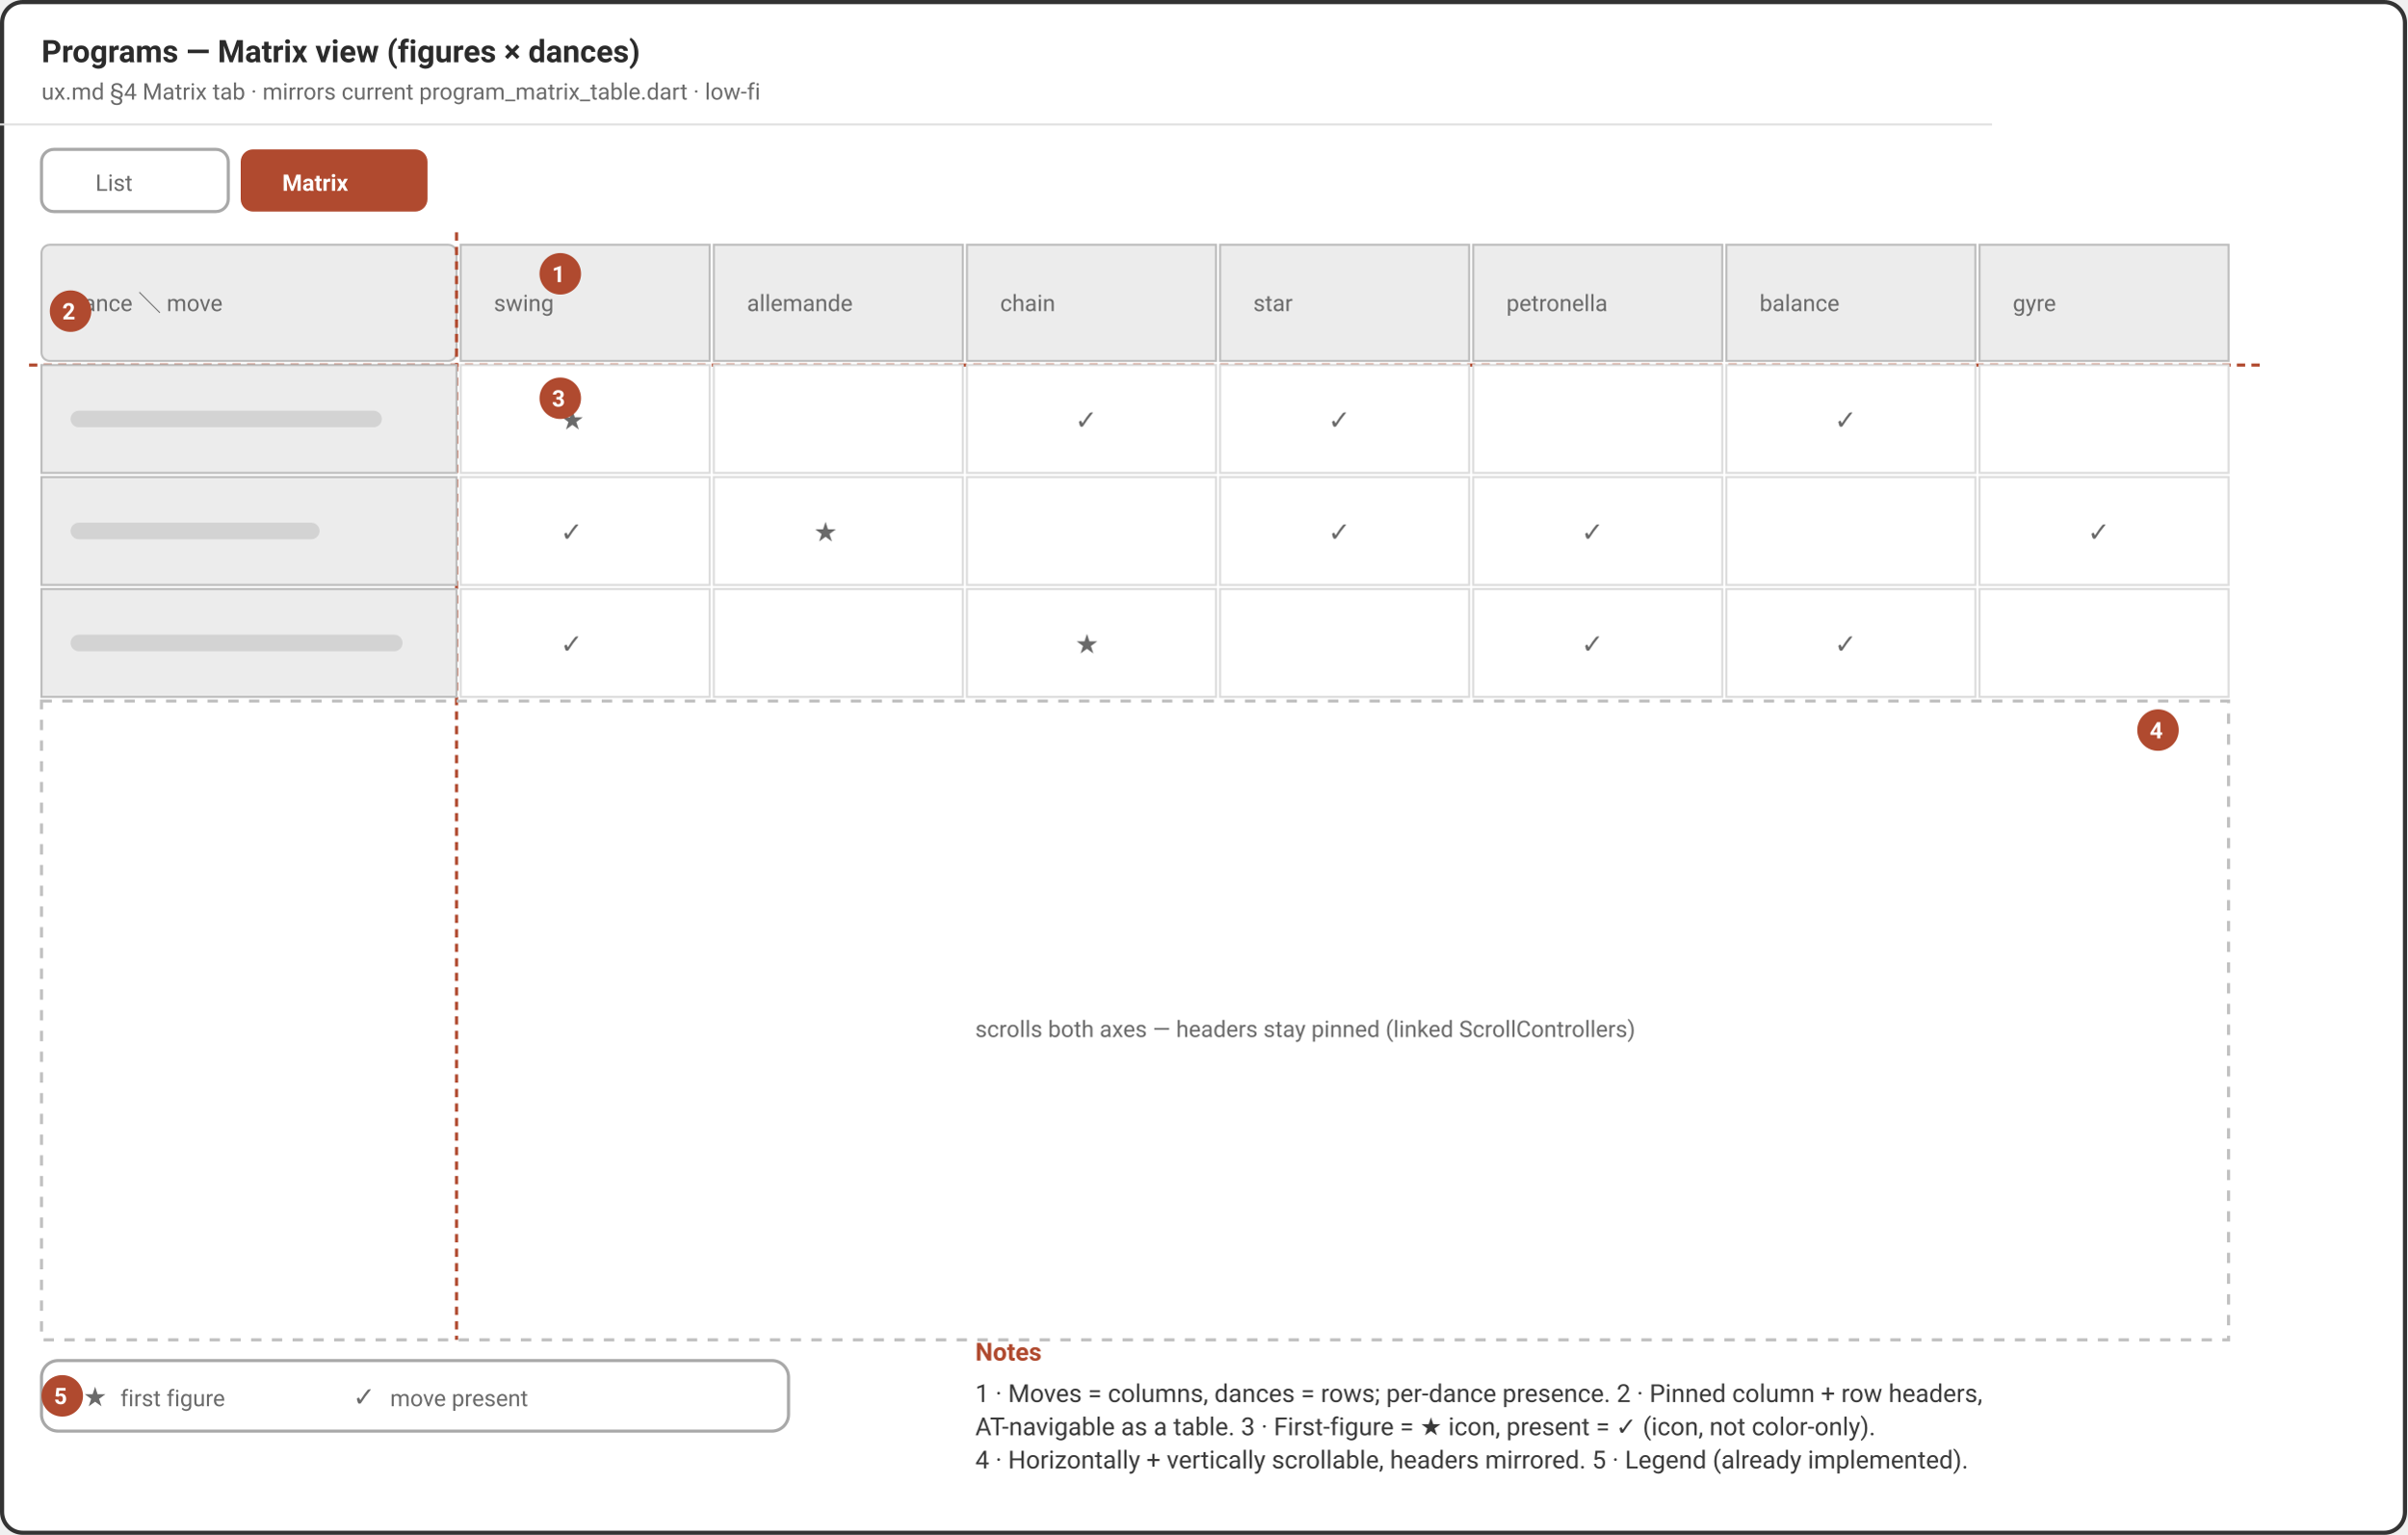
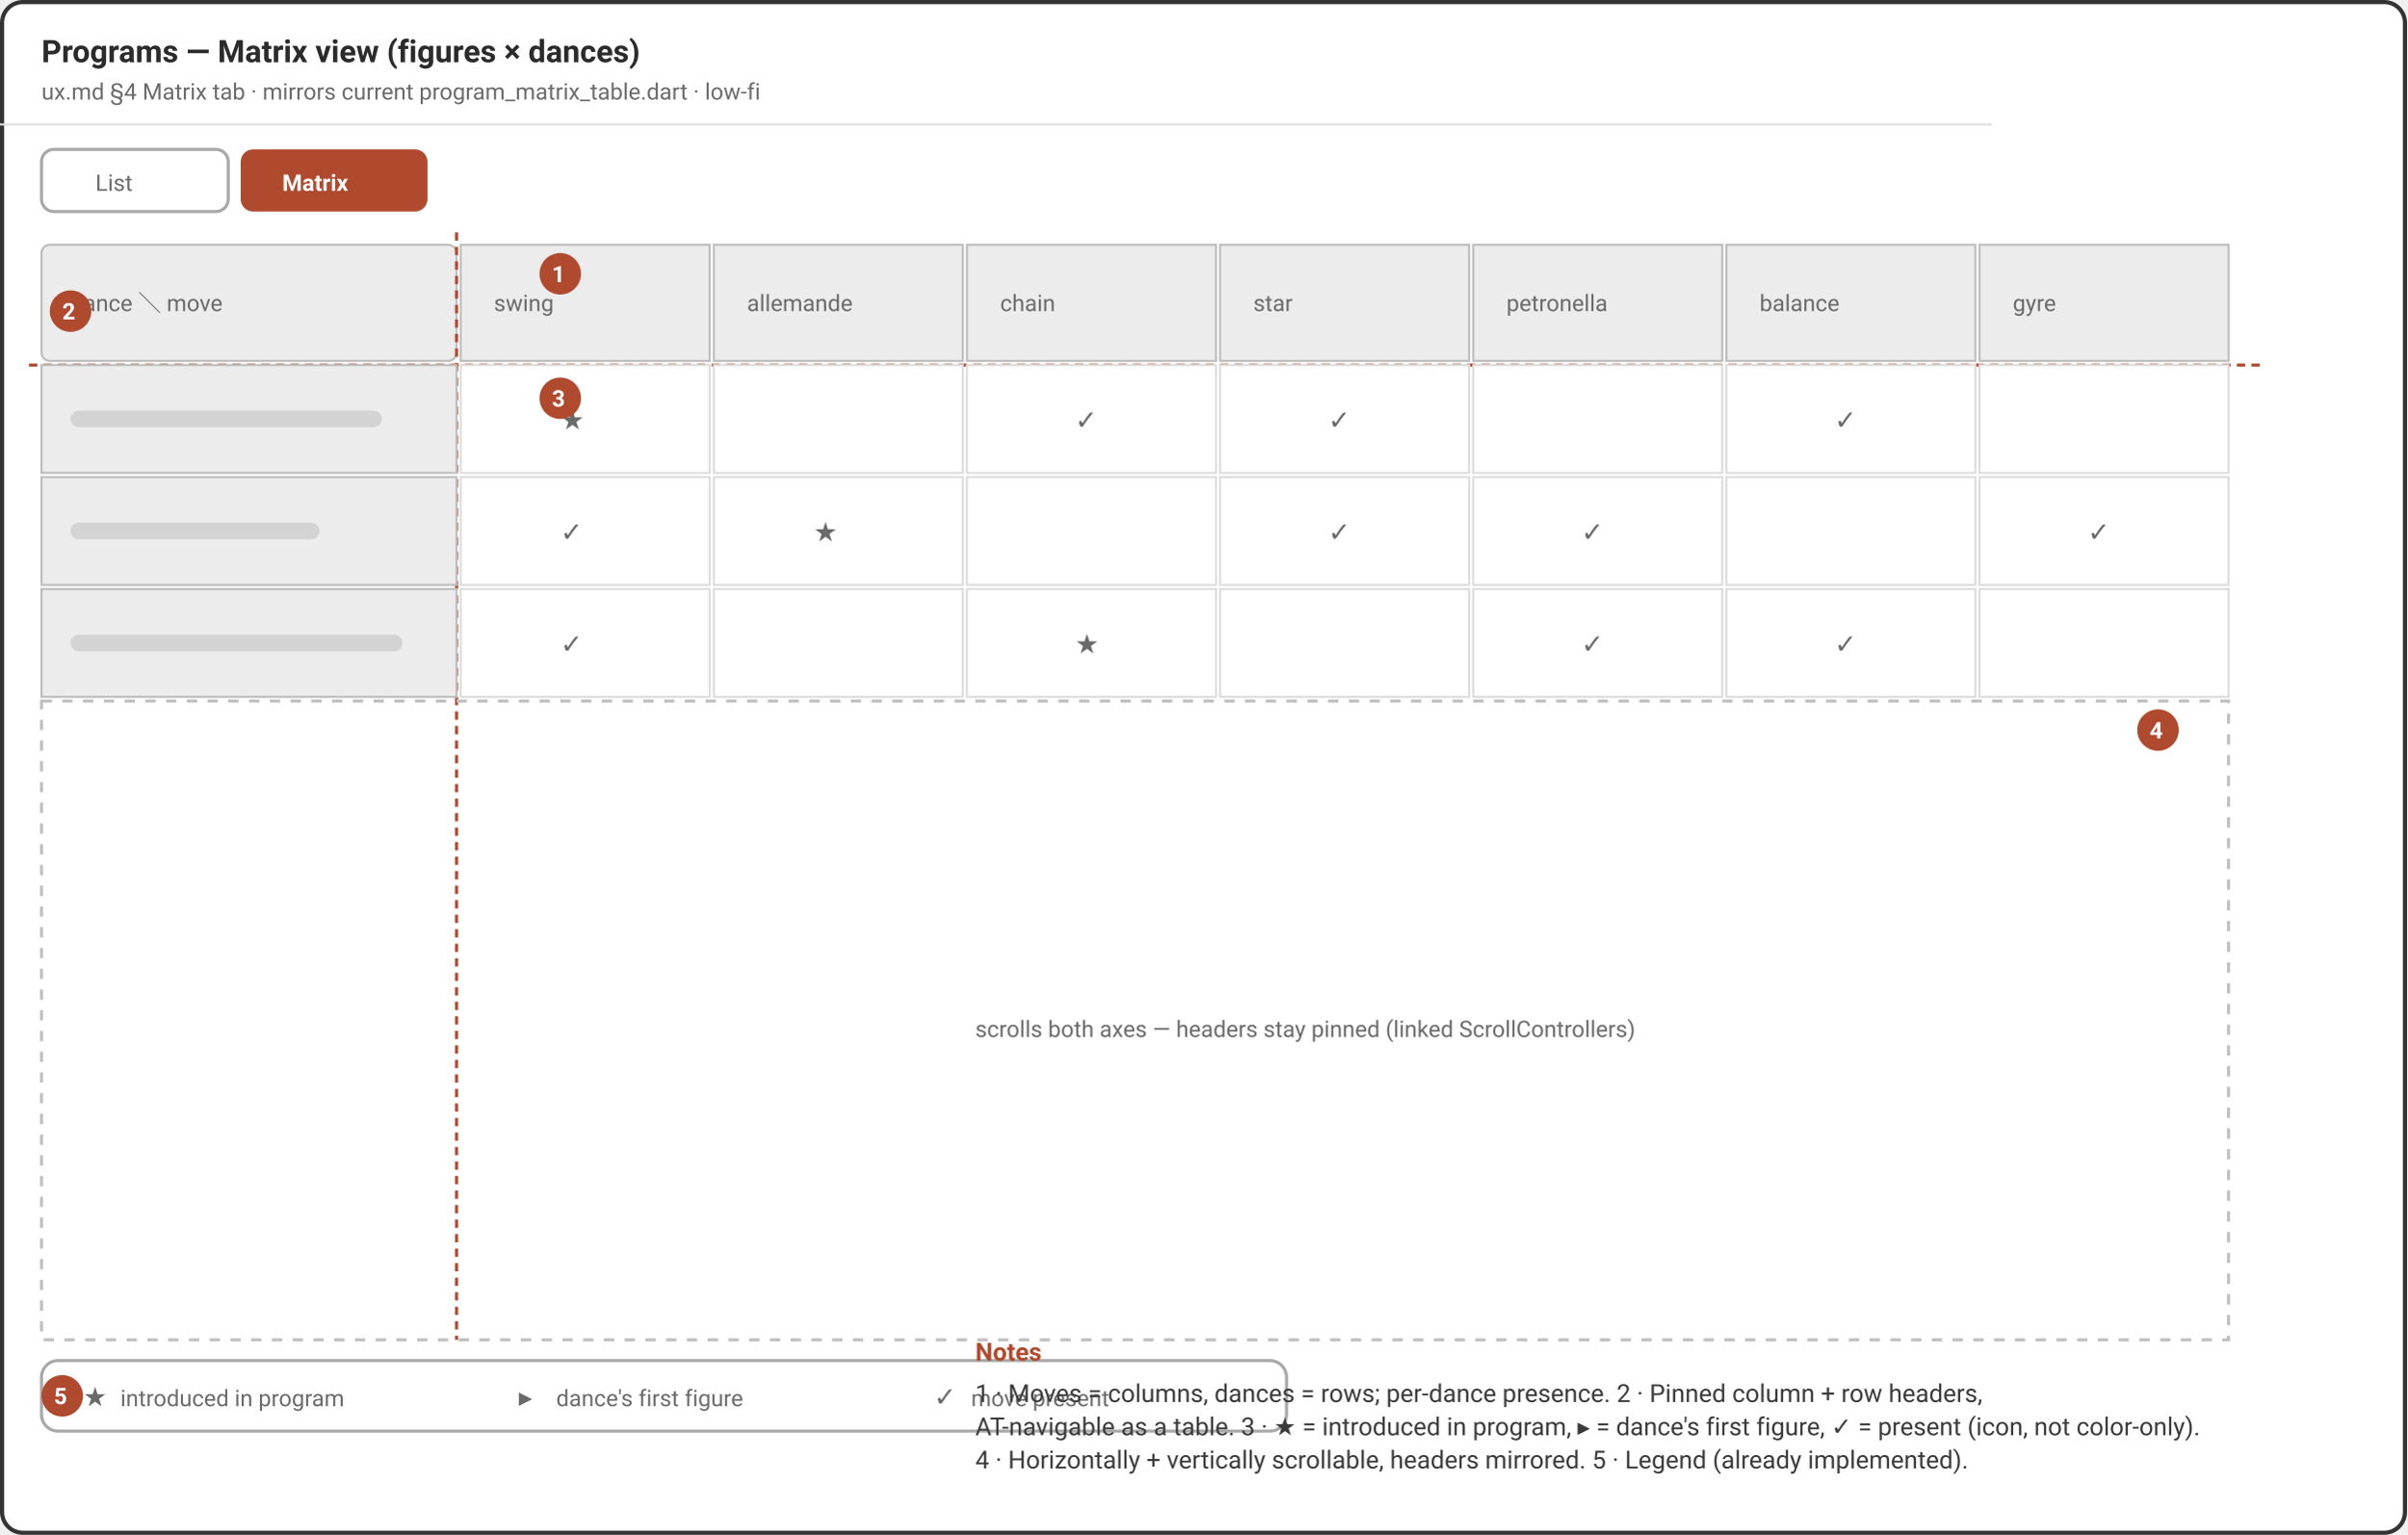
<svg xmlns="http://www.w3.org/2000/svg" width="1160" height="740" viewBox="0 0 1160 740" font-family="system-ui,Segoe UI,Roboto,sans-serif">
  <style>
    .frame{fill:#ffffff;stroke:#333;stroke-width:2}
    .panel{fill:#f5f5f5;stroke:#c4c4c4;stroke-width:1.5}
    .card{fill:#ffffff;stroke:#a8a8a8;stroke-width:1.5}
    .bar{fill:#d3d3d3}.barD{fill:#9e9e9e}
    .hdr{fill:#ececec;stroke:#bdbdbd;stroke-width:1}
    .cell{fill:#ffffff;stroke:#dcdcdc;stroke-width:1}
    .icon{fill:#dcdcdc;stroke:#9a9a9a;stroke-width:1}
    .t{fill:#2b2b2b;font-weight:700;font-size:15px}
    .l{fill:#3a3a3a;font-weight:600;font-size:12px}
    .s{fill:#6a6a6a;font-size:11px}
    .an{fill:#ffffff;font-weight:700;font-size:11px}.anc{fill:#b04a2f}
    .note{fill:#3a3a3a;font-size:12px}.noteh{fill:#b04a2f;font-weight:700;font-size:12px}
    .tab{fill:#ffffff;stroke:#a8a8a8;stroke-width:1.5}.tabon{fill:#b04a2f}
    .glyph{fill:#6a6a6a;font-size:13px}
    .pin{fill:none;stroke:#b04a2f;stroke-width:1.5;stroke-dasharray:4 3}
  </style>
  <rect class="frame" x="1" y="1" width="1158" height="738" rx="10" />
  <text class="t" x="20" y="30">Programs — Matrix view (figures × dances)</text>
  <text class="s" x="20" y="48">ux.md §4 Matrix tab · mirrors current program_matrix_table.dart · low-fi</text>
  <line x1="0" y1="60" x2="960" y2="60" stroke="#e0e0e0" />
  <rect class="tab" x="20" y="72" width="90" height="30" rx="6" />
  <text class="s" x="46" y="92">List</text>
  <rect class="tabon" x="116" y="72" width="90" height="30" rx="6" />
  <text class="an" x="136" y="92">Matrix</text>
  <rect class="hdr" x="20" y="118" width="200" height="56" rx="4" />
  <text class="s" x="34" y="150">dance ＼ move</text>
  <g>
    <rect class="hdr" x="222" y="118" width="120" height="56" />
    <text class="s" x="238" y="150">swing</text>
    <rect class="hdr" x="344" y="118" width="120" height="56" />
    <text class="s" x="360" y="150">allemande</text>
    <rect class="hdr" x="466" y="118" width="120" height="56" />
    <text class="s" x="482" y="150">chain</text>
    <rect class="hdr" x="588" y="118" width="120" height="56" />
    <text class="s" x="604" y="150">star</text>
    <rect class="hdr" x="710" y="118" width="120" height="56" />
    <text class="s" x="726" y="150">petronella</text>
    <rect class="hdr" x="832" y="118" width="120" height="56" />
    <text class="s" x="848" y="150">balance</text>
    <rect class="hdr" x="954" y="118" width="120" height="56" />
    <text class="s" x="970" y="150">gyre</text>
  </g>
  <line class="pin" x1="220" y1="112" x2="220" y2="646" />
  <line class="pin" x1="14" y1="176" x2="1092" y2="176" />
  <g>
    <rect class="hdr" x="20" y="176" width="200" height="52" />
    <rect class="bar" x="34" y="198" width="150" height="8" rx="4" />
    <rect class="cell" x="222" y="176" width="120" height="52" />
    <text class="glyph" x="270" y="207">★</text>
    <rect class="cell" x="344" y="176" width="120" height="52" />
    <rect class="cell" x="466" y="176" width="120" height="52" />
    <text class="glyph" x="518" y="207">✓</text>
    <rect class="cell" x="588" y="176" width="120" height="52" />
    <text class="glyph" x="640" y="207">✓</text>
    <rect class="cell" x="710" y="176" width="120" height="52" />
    <rect class="cell" x="832" y="176" width="120" height="52" />
    <text class="glyph" x="884" y="207">✓</text>
    <rect class="cell" x="954" y="176" width="120" height="52" />
    <rect class="hdr" x="20" y="230" width="200" height="52" />
    <rect class="bar" x="34" y="252" width="120" height="8" rx="4" />
    <rect class="cell" x="222" y="230" width="120" height="52" />
    <text class="glyph" x="270" y="261">✓</text>
    <rect class="cell" x="344" y="230" width="120" height="52" />
    <text class="glyph" x="392" y="261">★</text>
    <rect class="cell" x="466" y="230" width="120" height="52" />
    <rect class="cell" x="588" y="230" width="120" height="52" />
    <text class="glyph" x="640" y="261">✓</text>
    <rect class="cell" x="710" y="230" width="120" height="52" />
    <text class="glyph" x="762" y="261">✓</text>
    <rect class="cell" x="832" y="230" width="120" height="52" />
    <rect class="cell" x="954" y="230" width="120" height="52" />
    <text class="glyph" x="1006" y="261">✓</text>
    <rect class="hdr" x="20" y="284" width="200" height="52" />
    <rect class="bar" x="34" y="306" width="160" height="8" rx="4" />
    <rect class="cell" x="222" y="284" width="120" height="52" />
    <text class="glyph" x="270" y="315">✓</text>
    <rect class="cell" x="344" y="284" width="120" height="52" />
    <rect class="cell" x="466" y="284" width="120" height="52" />
    <text class="glyph" x="518" y="315">★</text>
    <rect class="cell" x="588" y="284" width="120" height="52" />
    <rect class="cell" x="710" y="284" width="120" height="52" />
    <text class="glyph" x="762" y="315">✓</text>
    <rect class="cell" x="832" y="284" width="120" height="52" />
    <text class="glyph" x="884" y="315">✓</text>
    <rect class="cell" x="954" y="284" width="120" height="52" />
  </g>
  <rect x="20" y="338" width="1054" height="308" fill="none" stroke="#c0c0c0" stroke-width="1.5" stroke-dasharray="5 5" />
  <text class="s" x="470" y="500">scrolls both axes — headers stay pinned (linked ScrollControllers)</text>
  <text class="s" x="1040" y="360">→</text>
-   <rect class="card" x="20" y="656" width="360" height="34" rx="8" />
+   <rect class="card" x="20" y="656" width="600" height="34" rx="8" />
  <text class="glyph" x="40" y="678">★</text>
-   <text class="s" x="58" y="678">first figure</text>
-   <text class="glyph" x="170" y="678">✓</text>
-   <text class="s" x="188" y="678">move present</text>
+   <text class="s" x="58" y="678">introduced in program</text>
+   <text class="glyph" x="250" y="678">▸</text>
+   <text class="s" x="268" y="678">dance's first figure</text>
+   <text class="glyph" x="450" y="678">✓</text>
+   <text class="s" x="468" y="678">move present</text>
  <circle class="anc" cx="270" cy="132" r="10" />
  <text class="an" x="266" y="136">1</text>
  <circle class="anc" cx="34" cy="150" r="10" />
  <text class="an" x="30" y="154">2</text>
  <circle class="anc" cx="270" cy="192" r="10" />
  <text class="an" x="266" y="196">3</text>
  <circle class="anc" cx="1040" cy="352" r="10" />
  <text class="an" x="1036" y="356">4</text>
  <circle class="anc" cx="30" cy="673" r="10" />
  <text class="an" x="26" y="677">5</text>
  <text class="noteh" x="470" y="656">Notes</text>
  <text class="note" x="470" y="676">1 · Moves = columns, dances = rows; per-dance presence.  2 · Pinned column + row headers,</text>
-   <text class="note" x="470" y="692">AT-navigable as a table.  3 · First-figure = ★ icon, present = ✓ (icon, not color-only).</text>
+   <text class="note" x="470" y="692">AT-navigable as a table.  3 · ★ = introduced in program, ▸ = dance's first figure, ✓ = present (icon, not color-only).</text>
  <text class="note" x="470" y="708">4 · Horizontally + vertically scrollable, headers mirrored.  5 · Legend (already implemented).</text>
</svg>
